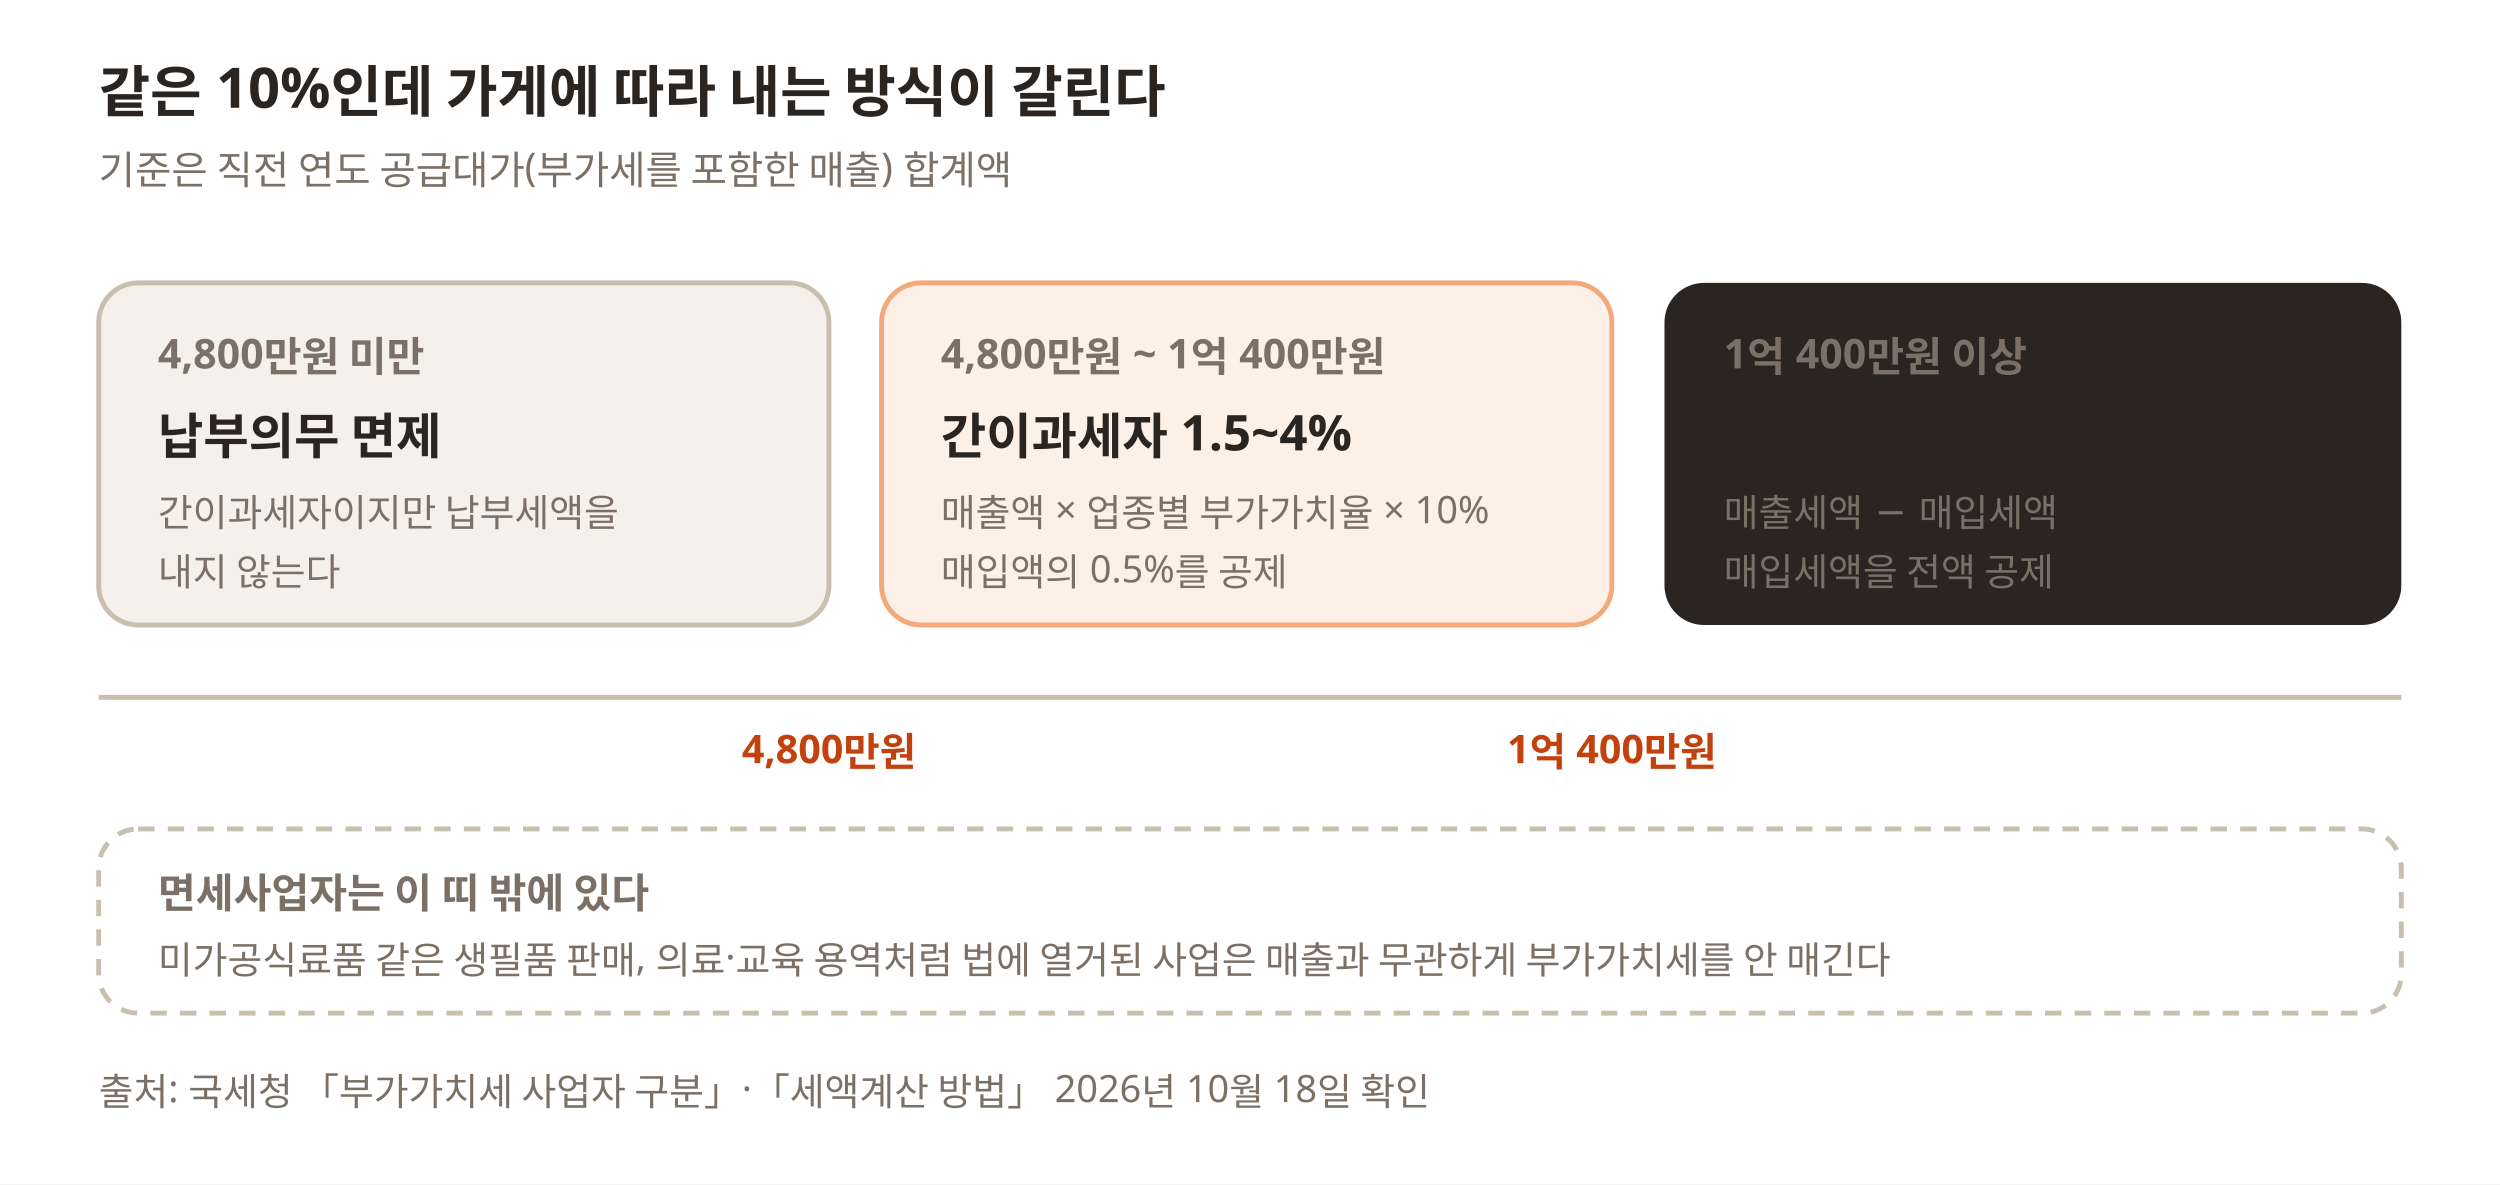
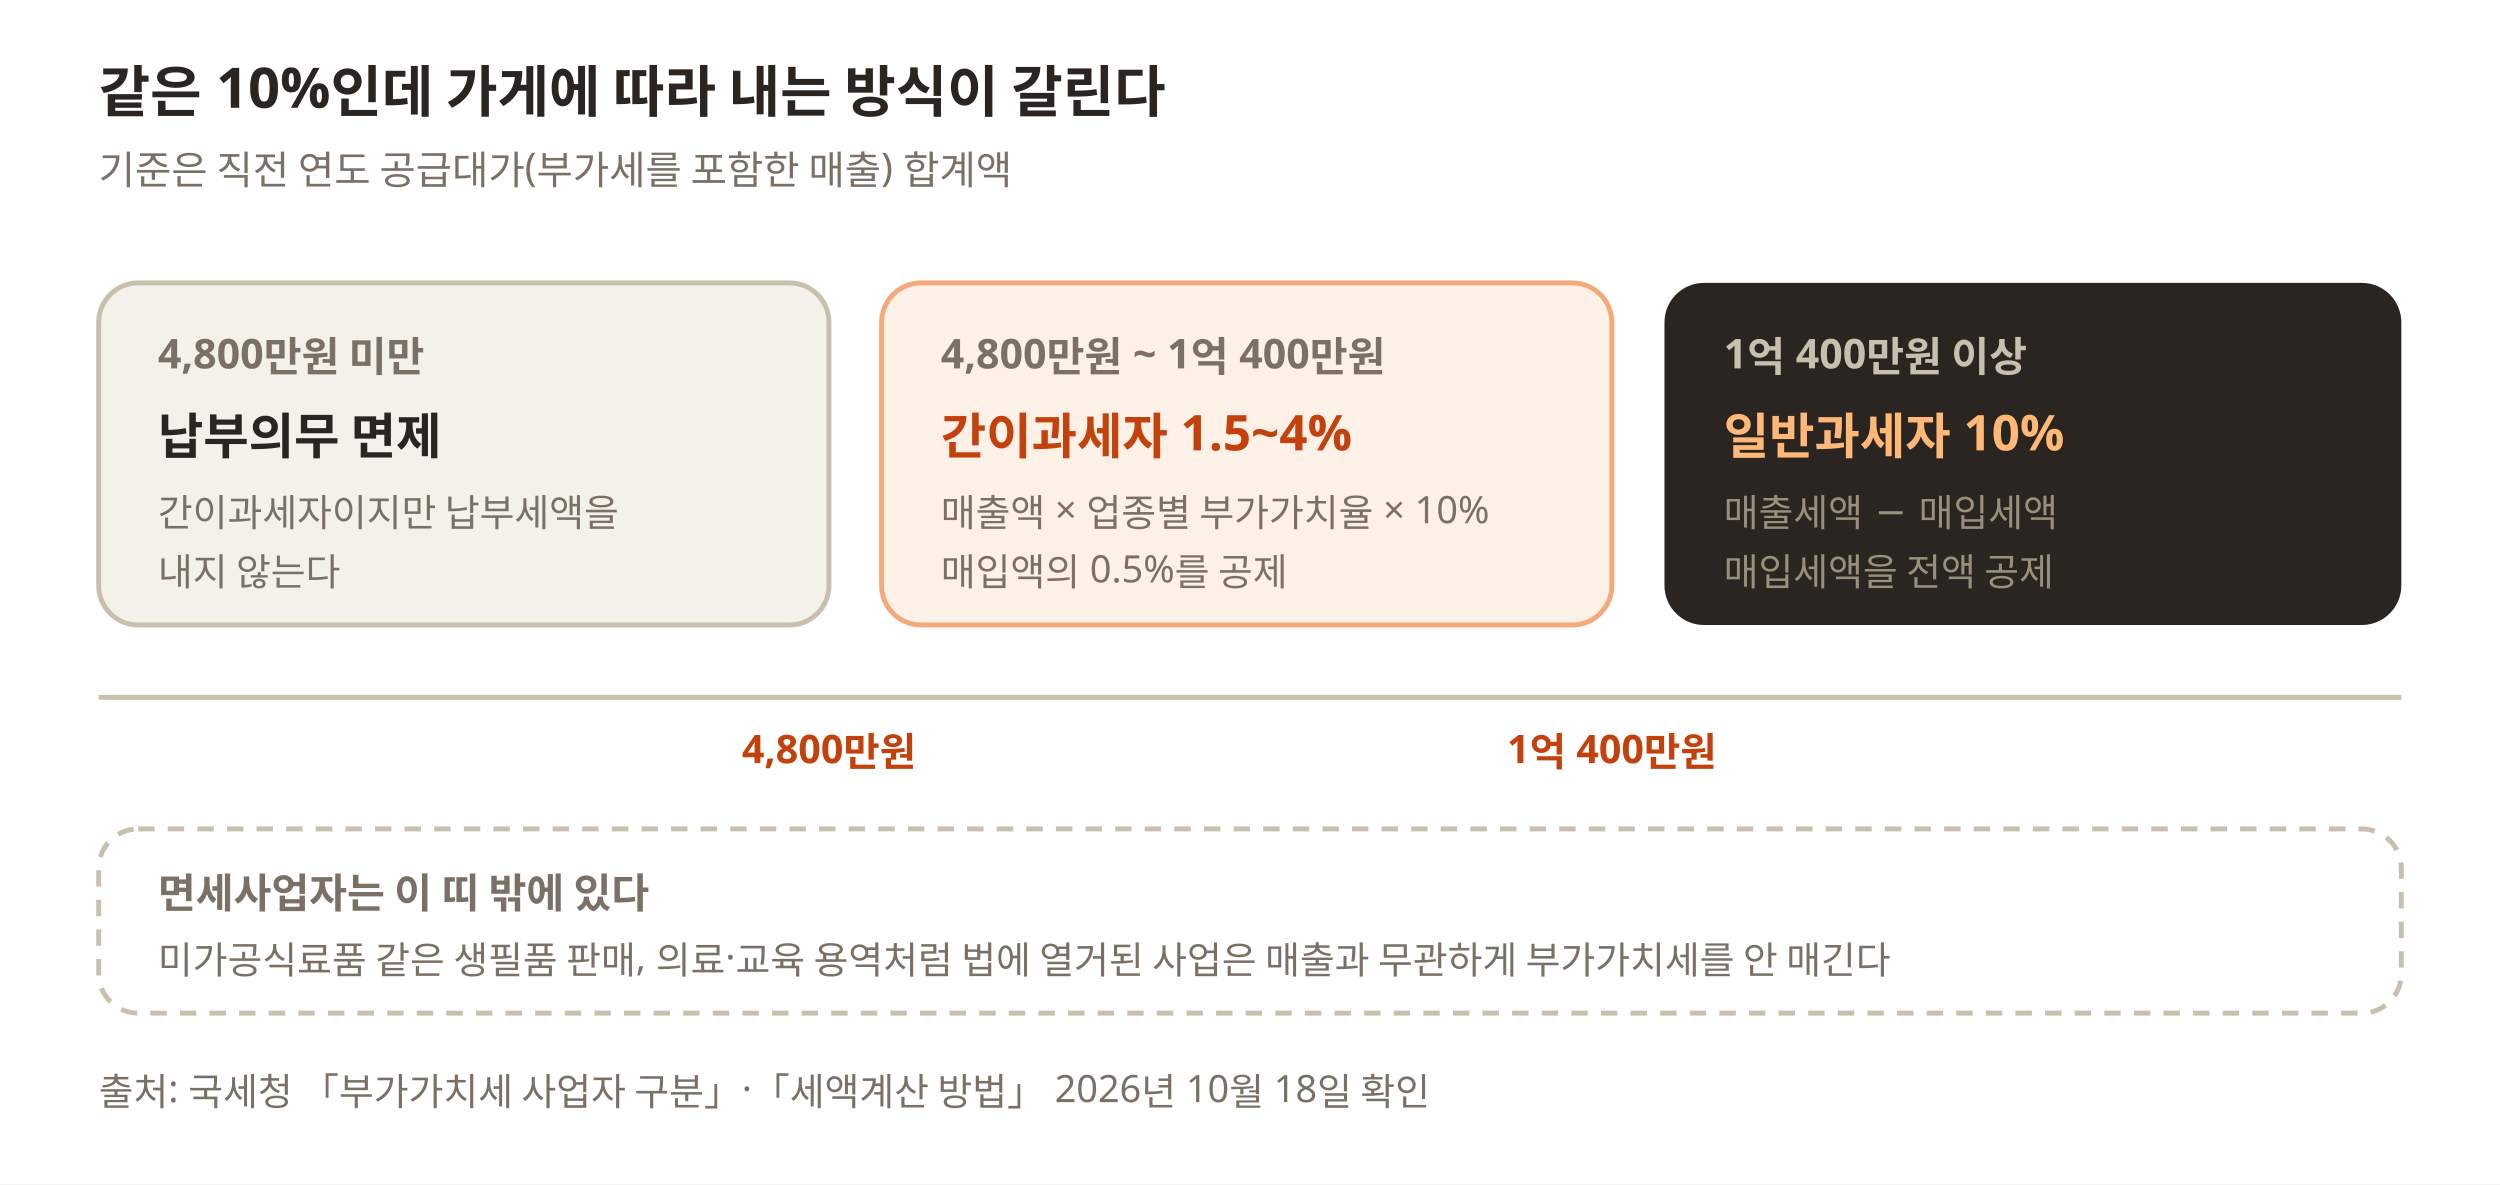
<svg xmlns="http://www.w3.org/2000/svg" viewBox="0 0 760 360" role="img" aria-label="직전 연도 매출에 따라 사업자가 갈리는 띠 도식. 4,800만원 미만 간이과세자는 부가가치세 납부의무가 면제되고, 4,800만원 이상 1억 400만원 미만 간이과세자는 매출액에 업종별 부가가치율과 10퍼센트를 곱해 실효 1.5에서 4퍼센트를 내며 매입액의 0.5퍼센트를 공제받고, 1억 400만원 이상 일반과세자는 10퍼센트를 매기고 매입세액을 전액 공제받는다. 미가공식료품·의료·교육 같은 면세사업은 매출과 무관하게 이 띠 밖에 있다">
  <rect width="760" height="360" fill="#ffffff" />
  <style>
    text{font-family:'Pretendard',system-ui,sans-serif;fill:#2a2521}
    .title{font-size:17px;font-weight:700}
    .note{font-size:12px;fill:#7a7066}
    .step{font-size:12.5px;font-weight:700;fill:#7a7066}
    .amt{font-size:15px;font-weight:900}
    .sub{font-size:11.5px;fill:#7a7066}
    .tick{font-size:12px;font-weight:700;fill:#c2410c}
  </style>
  <text class="title" x="30" y="34">같은 10%인데 가게에 따라 내는 방식이 갈린다</text>
  <text class="note" x="30" y="56">기준은 직전 연도 공급대가(부가세를 포함한 매출) 합계액</text>
  <rect x="30" y="86" width="222" height="104" rx="12" fill="#f4f1ea" stroke="#c9bfae" stroke-width="1.5" />
  <text class="step" x="48" y="112">4,800만원 미만</text>
  <text class="amt" x="48" y="138">납부의무 면제</text>
  <text class="sub" x="48" y="160">간이과세자이지만 납부세액을</text>
  <text class="sub" x="48" y="178">내지 않는다</text>
  <rect x="268" y="86" width="222" height="104" rx="12" fill="#fdf0e6" stroke="#f4a97b" stroke-width="1.5" />
  <text class="step" x="286" y="112">4,800만원 ~ 1억 400만원</text>
-   <text class="amt" x="286" y="138" fill="#c2410c">간이과세자 1.5~4%</text>
+   <text class="amt" x="286" y="138" style="fill:#c2410c">간이과세자 1.5~4%</text>
  <text class="sub" x="286" y="160">매출액 × 업종별 부가가치율 × 10%</text>
  <text class="sub" x="286" y="178">매입액의 0.5%를 공제</text>
  <rect x="506" y="86" width="224" height="104" rx="12" fill="#2a2521" />
-   <text class="step" x="524" y="112" fill="#c9bfae">1억 400만원 이상</text>
-   <text class="amt" x="524" y="138" fill="#ffb877">일반과세자 10%</text>
-   <text class="sub" x="524" y="160" fill="#9a8f7a">매출세액 − 매입세액</text>
-   <text class="sub" x="524" y="178" fill="#9a8f7a">매입세액을 전액 공제</text>
+   <text class="step" x="524" y="112" style="fill:#c9bfae">1억 400만원 이상</text>
+   <text class="amt" x="524" y="138" style="fill:#ffb877">일반과세자 10%</text>
+   <text class="sub" x="524" y="160" style="fill:#9a8f7a">매출세액 − 매입세액</text>
+   <text class="sub" x="524" y="178" style="fill:#9a8f7a">매입세액을 전액 공제</text>
  <line x1="30" y1="212" x2="730" y2="212" stroke="#c9bfae" stroke-width="1.5" />
  <text class="tick" x="252" y="232" text-anchor="middle">4,800만원</text>
  <text class="tick" x="490" y="232" text-anchor="middle">1억 400만원</text>
  <rect x="30" y="252" width="700" height="56" rx="12" fill="#ffffff" stroke="#c9bfae" stroke-width="1.5" stroke-dasharray="5 4" />
  <text class="step" x="48" y="276">면세사업자는 이 띠 밖에 있다</text>
  <text class="sub" x="48" y="296">미가공식료품 같은 생필품 판매, 의료·교육 용역처럼 법에 열거된 사업은 매출과 무관하게 부가가치세를 안 매긴다</text>
  <text class="sub" x="30" y="336">출처: 국세청 「부가가치세 사업자 구분」·「세액계산 방법」 2026년 10월 18일 확인</text>
</svg>
